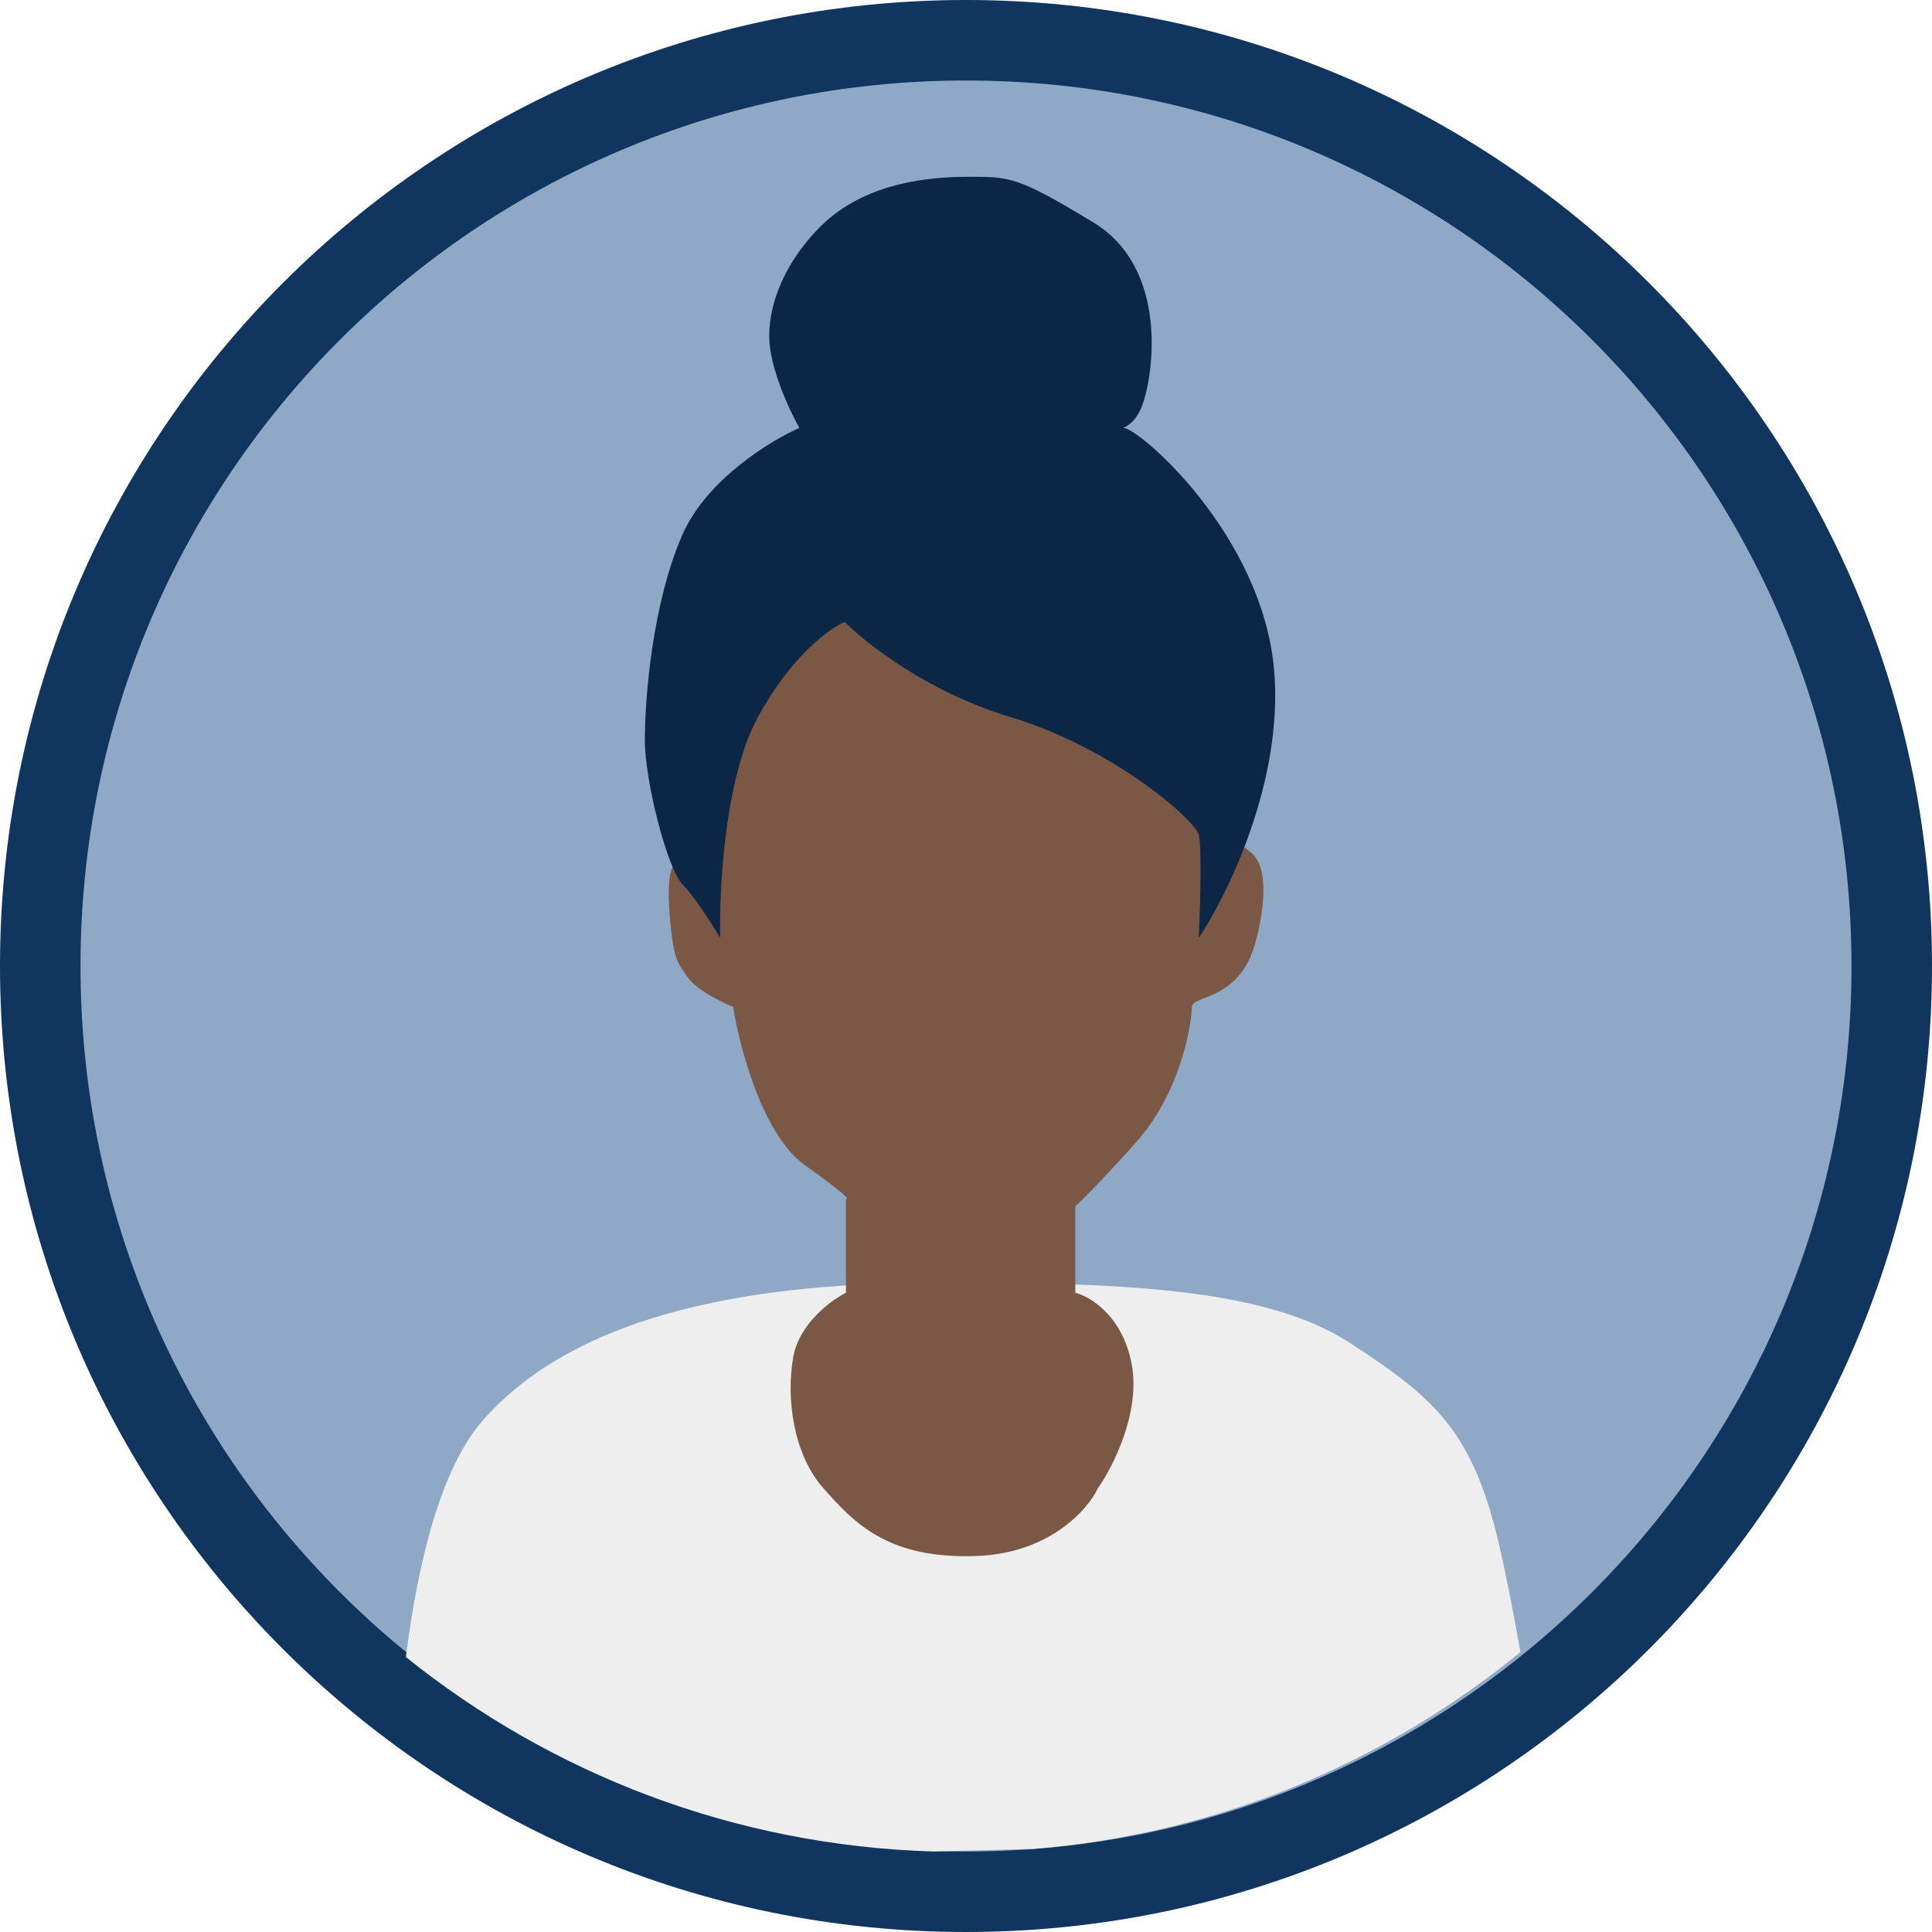
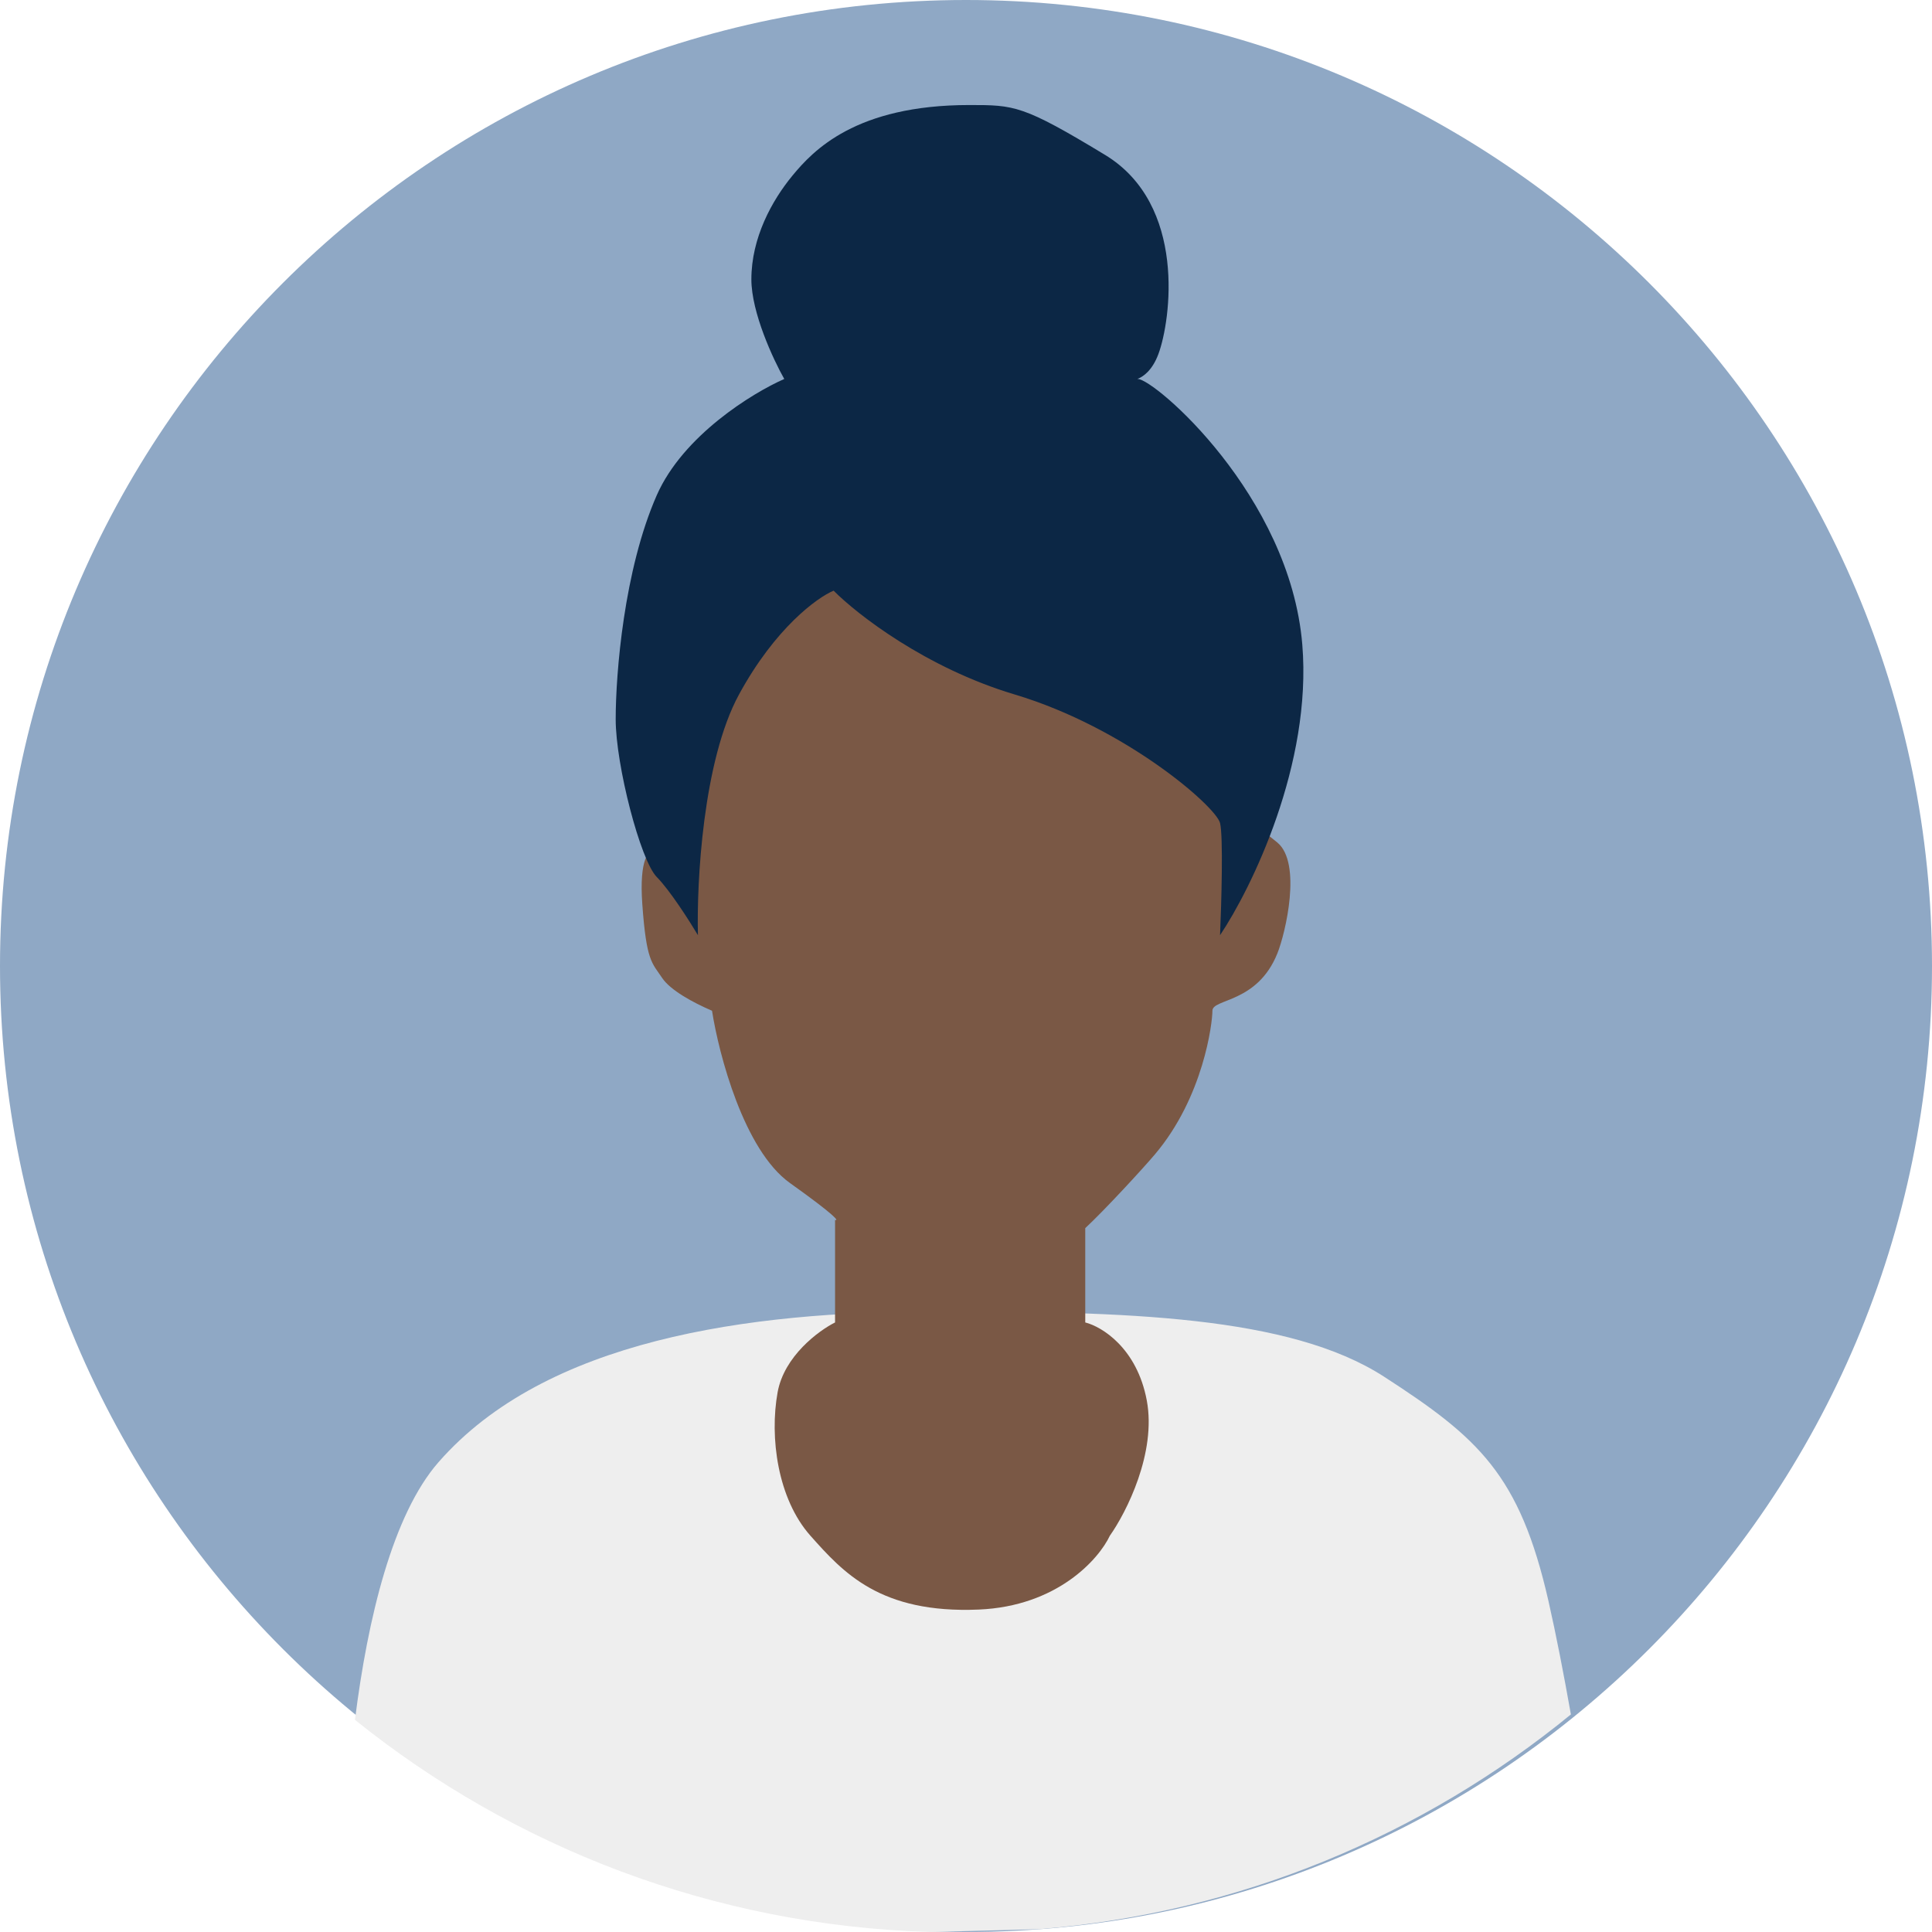
- <svg xmlns="http://www.w3.org/2000/svg" width="48" height="48" viewBox="0 0 48 48" fill="none">
-   <circle cx="24" cy="24" r="23" fill="#8FA8C5" stroke="#10355F" stroke-width="2" />
-   <path fill-rule="evenodd" clip-rule="evenodd" d="M10.084 41.169C10.375 38.85 10.945 36.492 11.986 35.301C14.42 32.517 19.007 31.867 23.314 31.867C27.62 31.867 31.365 31.96 33.519 33.352C35.672 34.745 36.608 35.58 37.263 38.457C37.44 39.232 37.614 40.135 37.775 41.045C34.422 43.789 30.244 45.562 25.669 45.936L23.193 46C18.238 45.854 13.694 44.069 10.084 41.169Z" fill="#EEEEEE" />
-   <path d="M16.628 22.59C16.553 21.544 16.784 21.345 16.908 21.376V18.854L21.018 15.024L25.969 16.986C27.432 18.356 30.643 20.815 31.092 21.189C31.652 21.656 31.279 23.244 31.092 23.711C30.636 24.852 29.612 24.739 29.612 25.019C29.612 25.299 29.41 26.98 28.304 28.288C28.023 28.621 27.152 29.565 26.716 29.97V32.118C27.09 32.212 27.893 32.697 28.117 33.893C28.341 35.089 27.65 36.446 27.277 36.975C27.028 37.505 26.081 38.582 24.288 38.657C22.046 38.75 21.205 37.816 20.458 36.975C19.71 36.135 19.524 34.734 19.71 33.706C19.86 32.884 20.645 32.305 21.018 32.118V29.783C21.112 29.814 21.037 29.689 19.991 28.942C18.945 28.195 18.372 26.015 18.216 25.019C17.78 24.832 17.267 24.552 17.08 24.272C16.849 23.924 16.721 23.898 16.628 22.59Z" fill="#7A5845" />
-   <path d="M16.958 13.277C17.557 11.916 19.143 10.946 19.86 10.631C19.611 10.189 19.111 9.118 19.111 8.362C19.111 7.417 19.579 6.566 20.048 5.999C20.516 5.431 21.484 4.392 24.074 4.392H24.074C25.104 4.392 25.291 4.392 27.164 5.526C29.036 6.66 28.662 9.307 28.381 10.063C28.241 10.442 28.03 10.583 27.901 10.631C27.905 10.631 27.909 10.631 27.913 10.631C28.287 10.631 31.377 13.277 31.658 16.68C31.883 19.403 30.503 22.226 29.785 23.298C29.817 22.573 29.86 21.048 29.785 20.745C29.692 20.367 27.632 18.571 25.104 17.815C23.081 17.21 21.515 15.987 20.984 15.452C20.61 15.609 19.654 16.302 18.831 17.815C18.006 19.327 17.863 22.1 17.894 23.298C17.707 22.983 17.257 22.277 16.958 21.974C16.583 21.596 16.021 19.422 16.021 18.382C16.021 17.342 16.209 14.979 16.958 13.277Z" fill="#0C2745" />
+ <svg xmlns="http://www.w3.org/2000/svg" width="44" height="44" viewBox="0 0 44 44" fill="none">
+   <circle cx="22" cy="22" r="22" fill="#8FA8C5" />
+   <path fill-rule="evenodd" clip-rule="evenodd" d="M8.084 39.169C8.375 36.85 8.945 34.492 9.986 33.301C12.421 30.517 17.008 29.867 21.314 29.867C25.621 29.867 29.366 29.96 31.519 31.352C33.672 32.745 34.608 33.58 35.264 36.457C35.44 37.232 35.615 38.135 35.776 39.045C32.422 41.789 28.244 43.562 23.67 43.936L21.194 44C16.238 43.854 11.694 42.069 8.084 39.169Z" fill="#EEEEEE" />
+   <path d="M14.628 20.59C14.553 19.544 14.783 19.345 14.908 19.376V16.854L19.018 13.024L23.969 14.986C25.432 16.356 28.643 18.815 29.092 19.189C29.652 19.656 29.279 21.244 29.092 21.711C28.635 22.852 27.612 22.739 27.612 23.019C27.612 23.299 27.41 24.98 26.304 26.288C26.023 26.621 25.152 27.565 24.716 27.97V30.118C25.09 30.212 25.893 30.697 26.117 31.893C26.341 33.089 25.65 34.446 25.276 34.975C25.027 35.505 24.081 36.582 22.287 36.657C20.045 36.75 19.205 35.816 18.457 34.975C17.71 34.135 17.523 32.734 17.71 31.706C17.86 30.884 18.644 30.305 19.018 30.118V27.783C19.111 27.814 19.037 27.689 17.99 26.942C16.944 26.195 16.371 24.015 16.216 23.019C15.78 22.832 15.267 22.552 15.08 22.272C14.848 21.924 14.721 21.898 14.628 20.59Z" fill="#7A5845" />
+   <path d="M14.958 11.277C15.558 9.916 17.143 8.946 17.861 8.631C17.611 8.189 17.112 7.118 17.112 6.362C17.112 5.417 17.58 4.566 18.048 3.999C18.517 3.431 19.485 2.392 22.075 2.392H22.075C23.105 2.392 23.292 2.392 25.164 3.526C27.037 4.66 26.663 7.307 26.382 8.063C26.241 8.442 26.03 8.583 25.902 8.631C25.905 8.631 25.909 8.631 25.913 8.631C26.288 8.631 29.378 11.277 29.659 14.681C29.884 17.403 28.504 20.226 27.786 21.298C27.817 20.573 27.861 19.048 27.786 18.745C27.692 18.367 25.633 16.571 23.105 15.815C21.082 15.21 19.515 13.987 18.985 13.452C18.61 13.609 17.655 14.302 16.831 15.815C16.007 17.327 15.864 20.1 15.895 21.298C15.707 20.983 15.258 20.277 14.958 19.974C14.584 19.596 14.022 17.422 14.022 16.382C14.022 15.342 14.209 12.979 14.958 11.277Z" fill="#0C2745" />
</svg>
